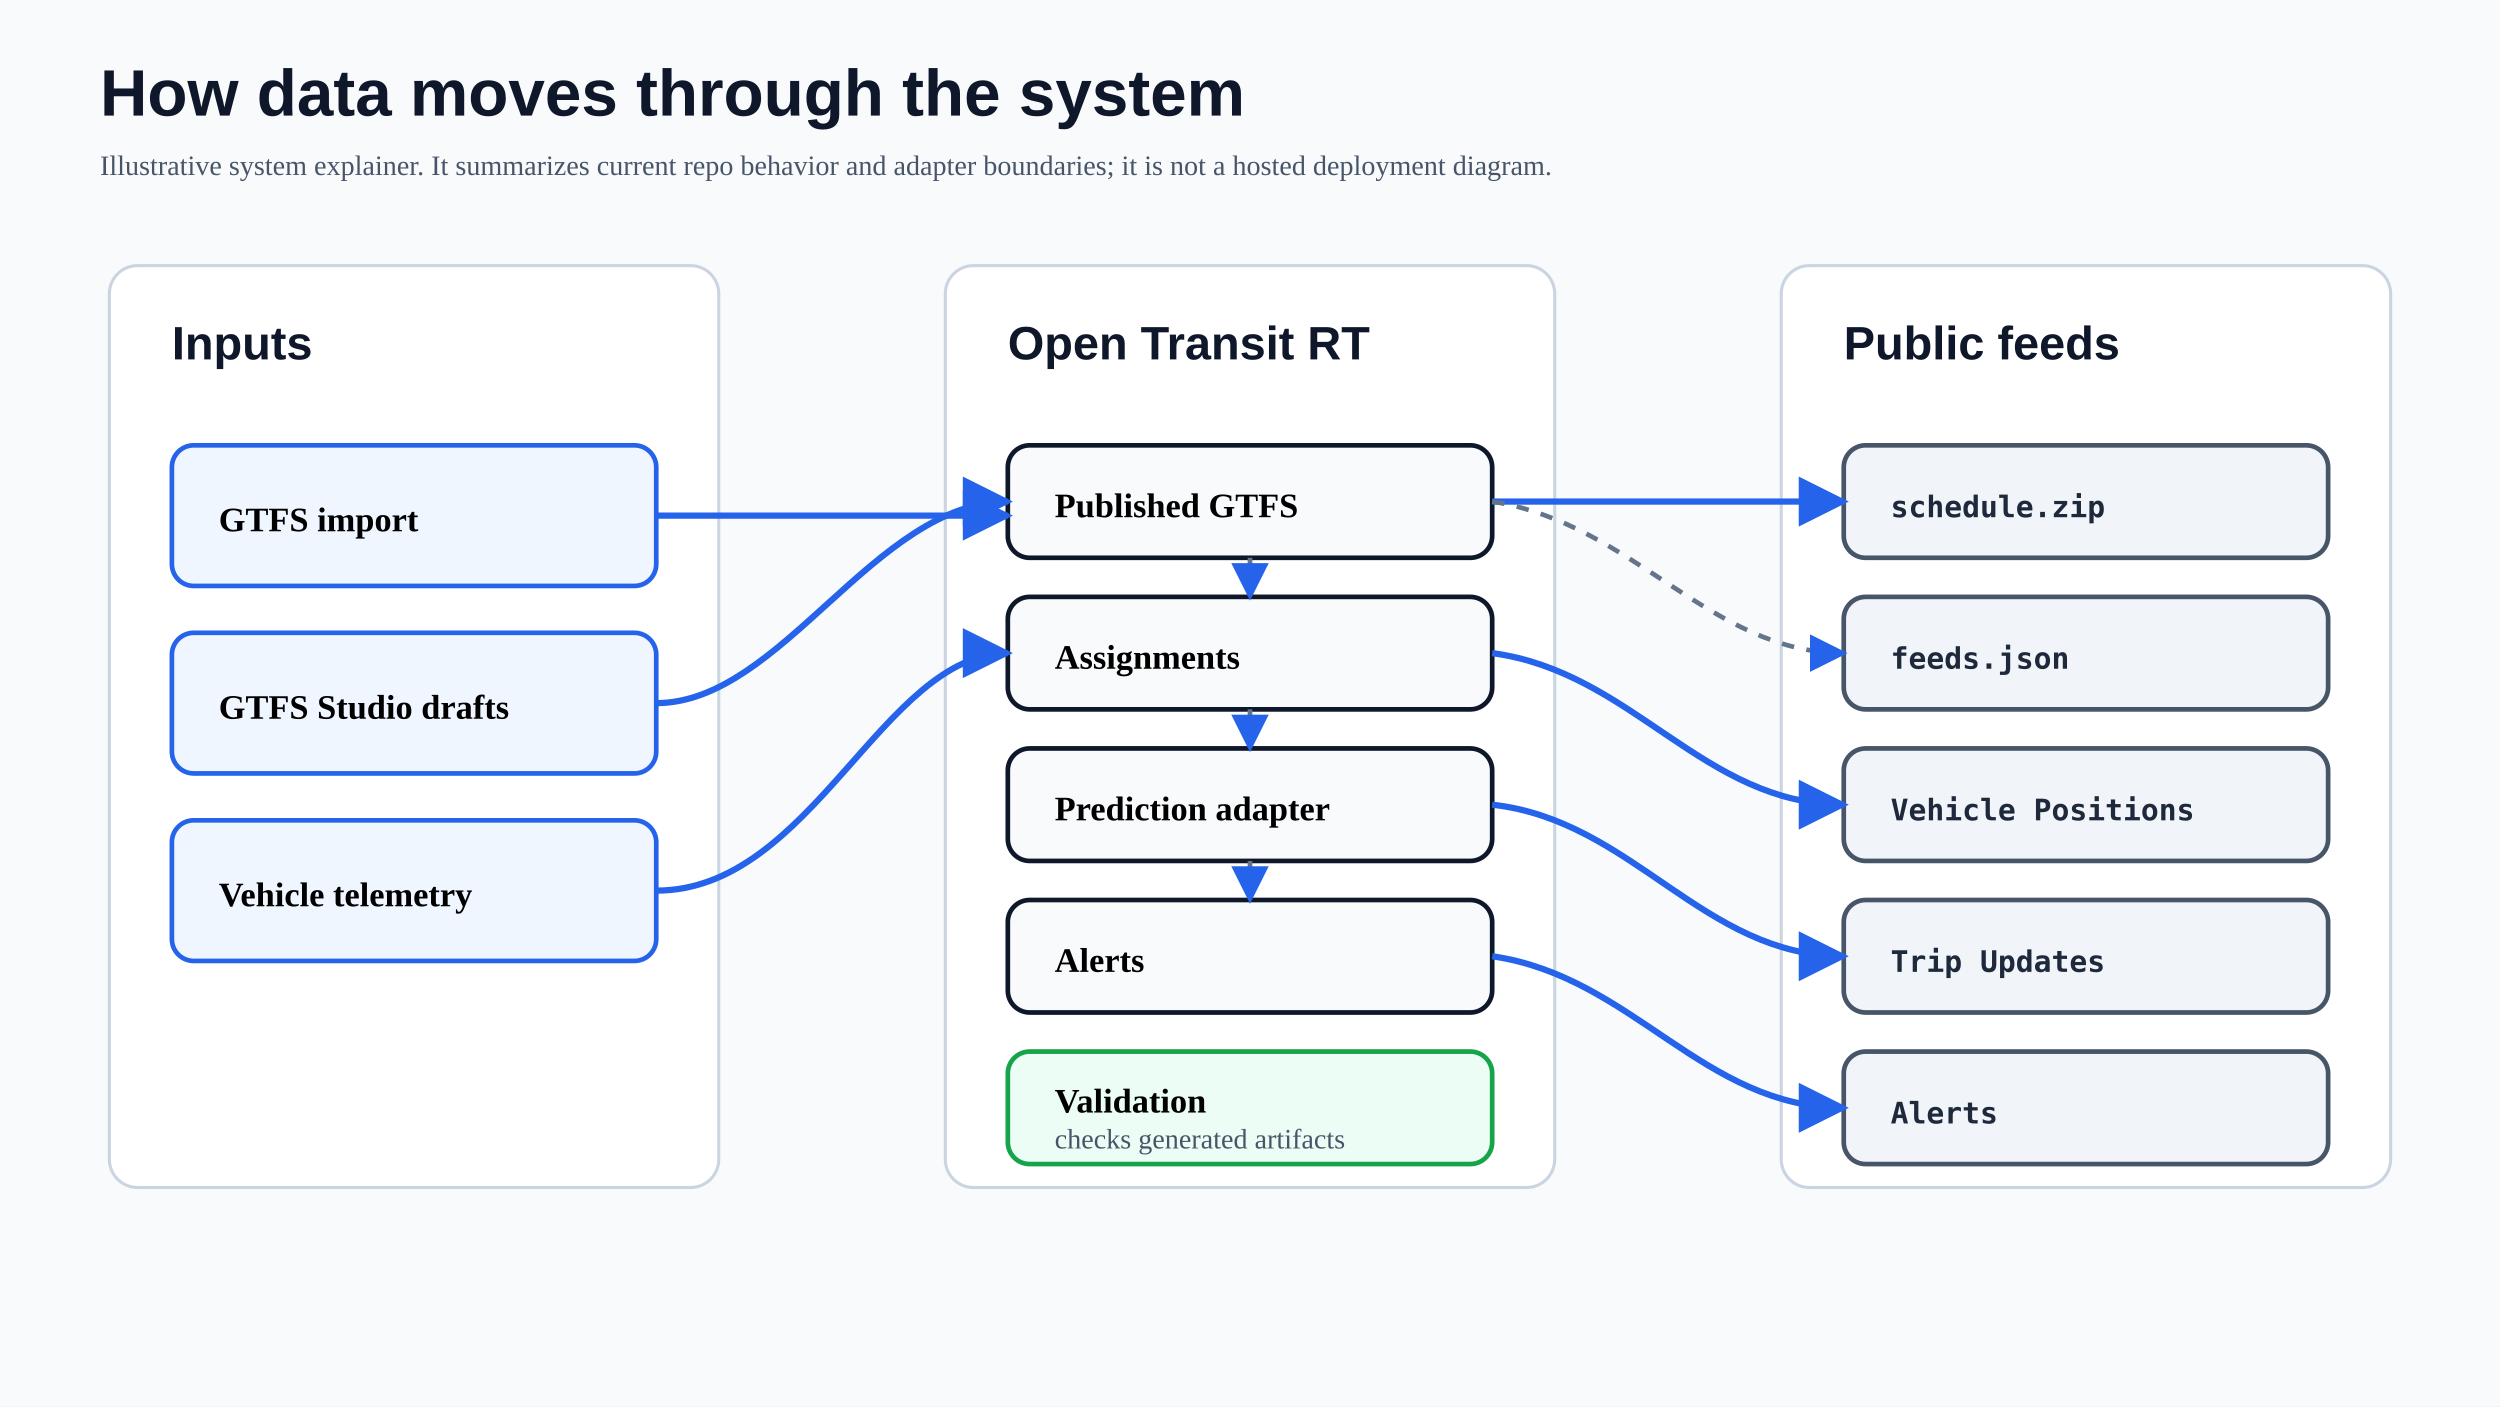
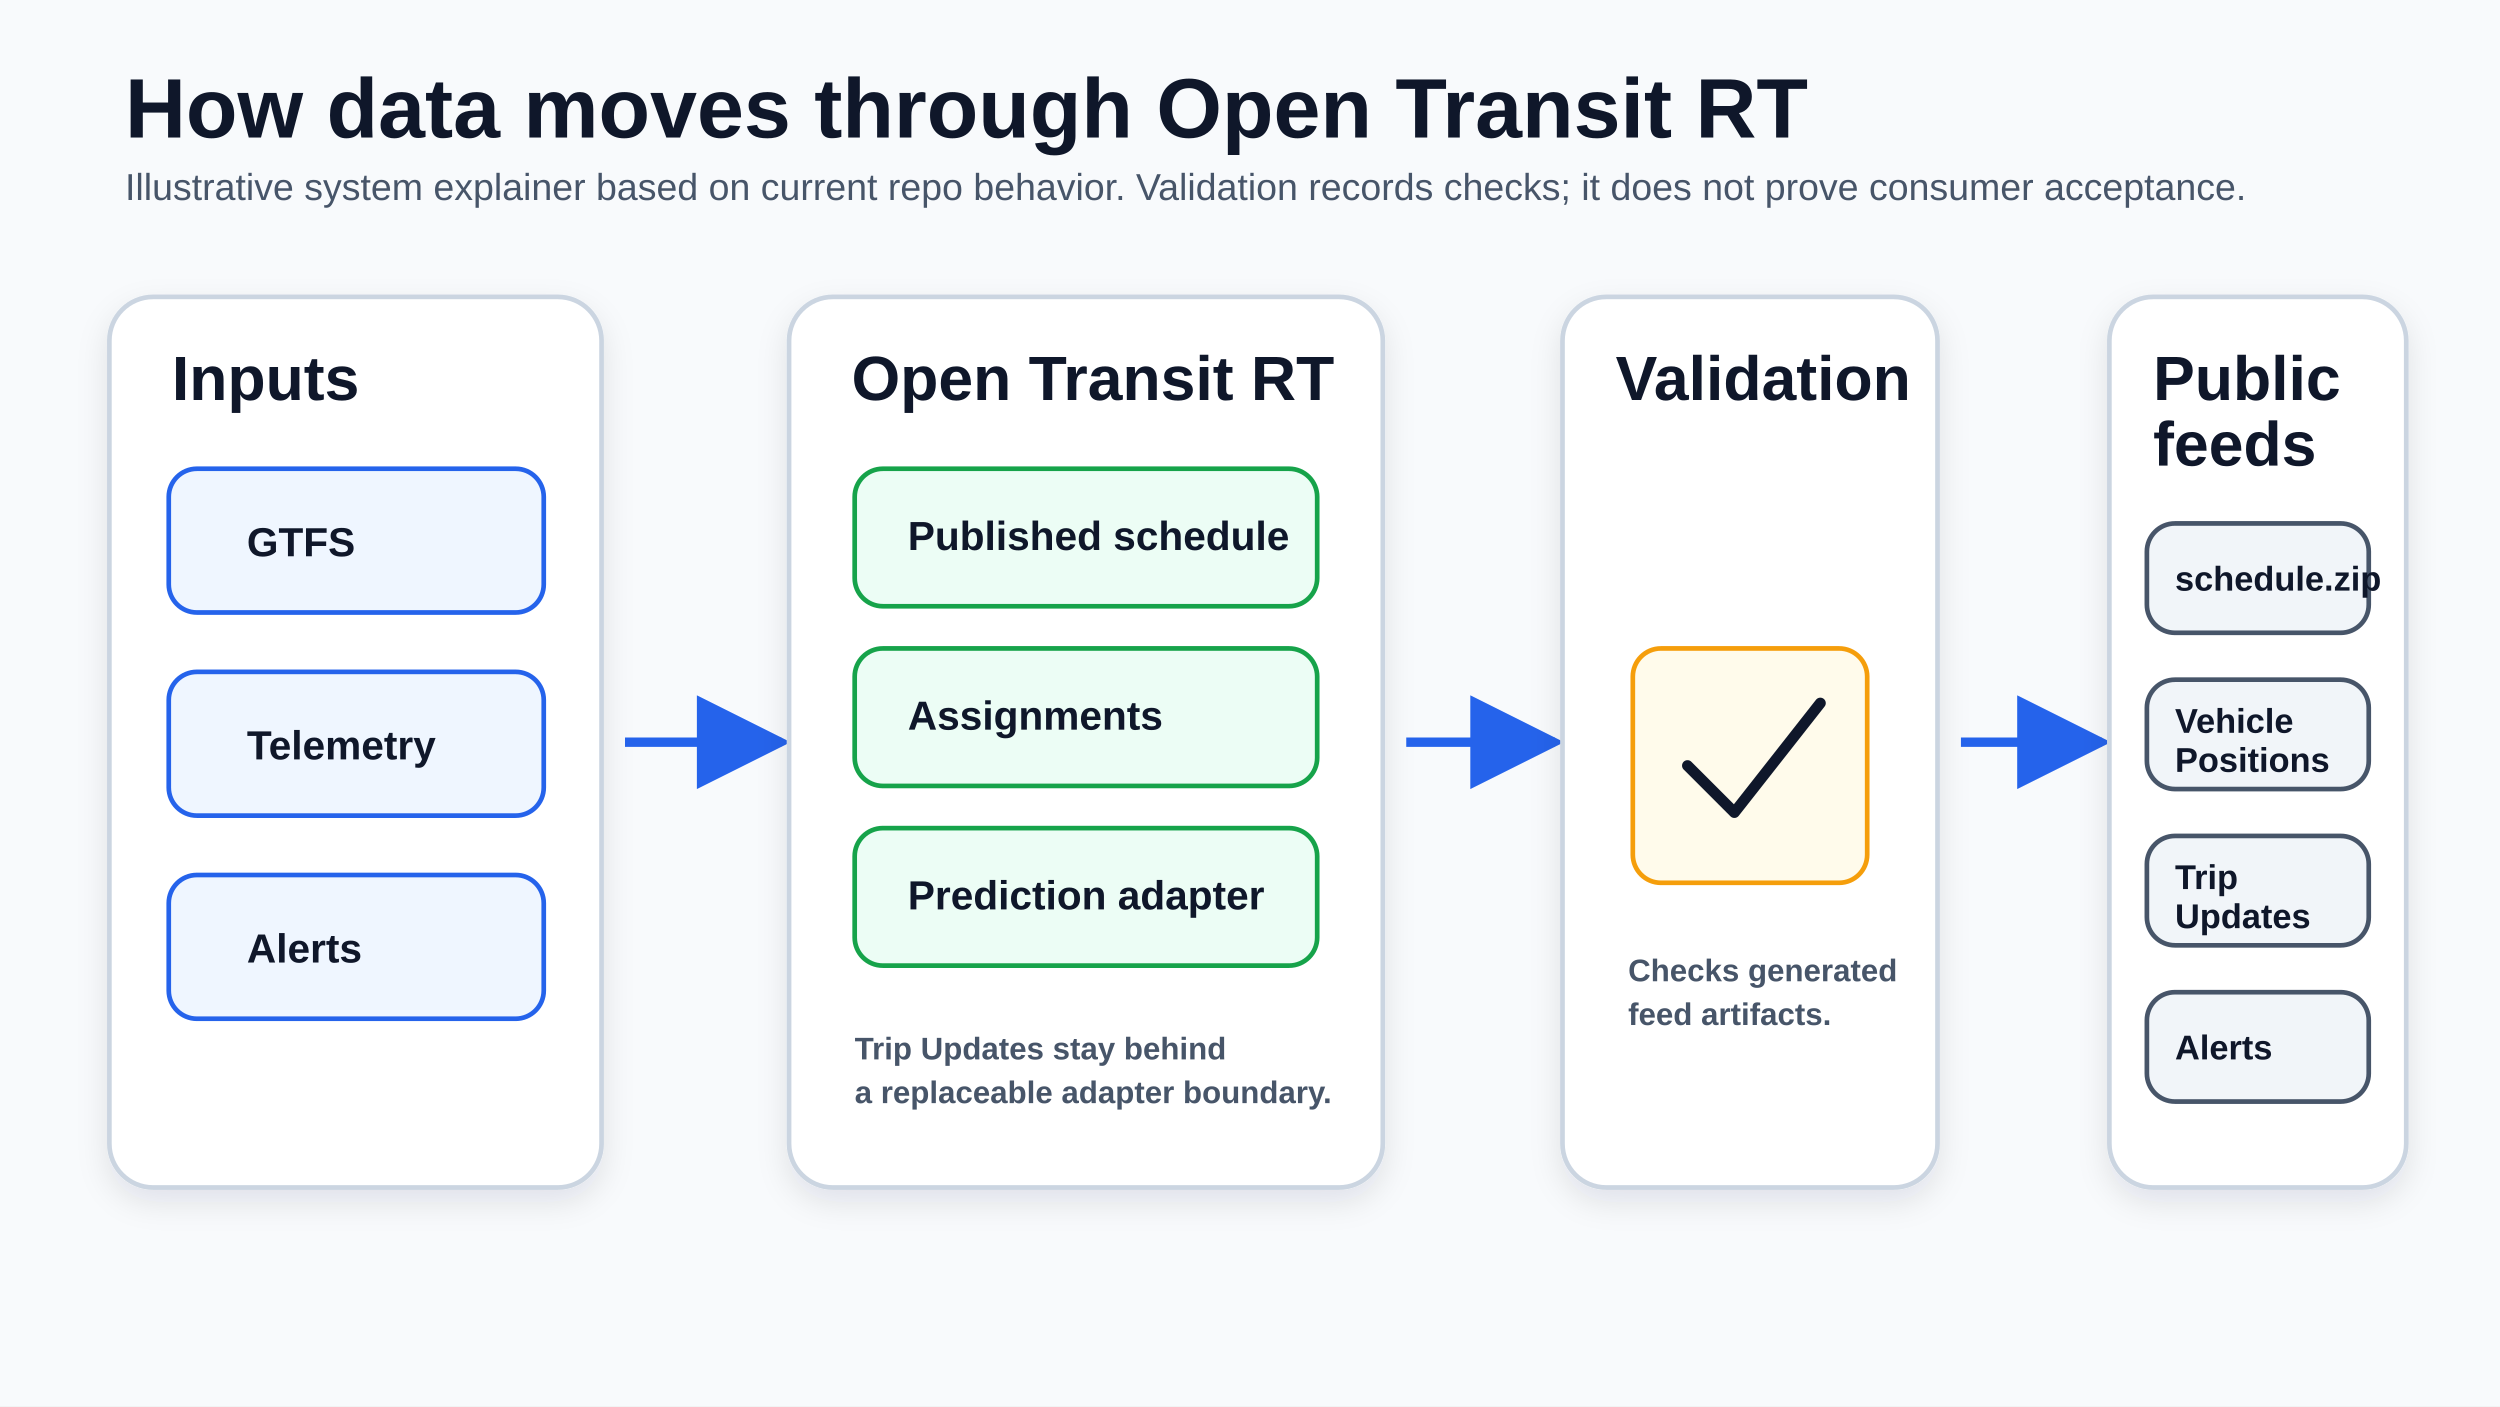
<svg xmlns="http://www.w3.org/2000/svg" width="1600" height="900" viewBox="0 0 1600 900" role="img" aria-labelledby="title desc">
  <defs>
-     <marker id="arrow" viewBox="0 0 10 10" refX="9" refY="5" markerWidth="8" markerHeight="8" orient="auto">
+     <filter id="shadow" x="-10%" y="-10%" width="120%" height="130%">
+       <feDropShadow dx="0" dy="8" stdDeviation="10" flood-color="#0f172a" flood-opacity="0.10" />
+     </filter>
+     <marker id="arrow" viewBox="0 0 10 10" refX="9" refY="5" markerWidth="10" markerHeight="10" orient="auto">
      <path d="M0 0L10 5L0 10Z" fill="#2563eb" />
    </marker>
    <style>
-       .bg{fill:#f8fafc}.col{fill:#fff;stroke:#cbd5e1;stroke-width:2;rx:18}.input{fill:#eff6ff;stroke:#2563eb;stroke-width:3;rx:14}.core{fill:#f8fafc;stroke:#0f172a;stroke-width:3;rx:14}.ok{fill:#ecfdf5;stroke:#16a34a;stroke-width:3;rx:14}.public{fill:#f1f5f9;stroke:#475569;stroke-width:3;rx:14}.line{stroke:#2563eb;stroke-width:4;fill:none;marker-end:url(#arrow)}.dash{stroke:#64748b;stroke-width:3;fill:none;stroke-dasharray:8 8;marker-end:url(#arrow)}.text{font-family:-apple-system,BlinkMacSystemFont,"Segoe UI",Arial,sans-serif;fill:#0f172a;font-size:30px;font-weight:750}.small{font-size:22px;font-weight:650}.tiny{font-size:18px;font-weight:500;fill:#475569}.mono{font-family:"SFMono-Regular",Consolas,monospace;font-size:19px;font-weight:650;fill:#1e293b}
+       .bg{fill:#f8fafc}.title{font-family:Arial,sans-serif;fill:#0f172a;font-size:54px;font-weight:800}.subtitle{font-family:Arial,sans-serif;fill:#475569;font-size:24px;font-weight:500}.col{fill:#fff;stroke:#cbd5e1;stroke-width:3;rx:28;filter:url(#shadow)}.item{fill:#f8fafc;stroke:#cbd5e1;stroke-width:3;rx:18}.input{fill:#eff6ff;stroke:#2563eb}.core{fill:#ecfdf5;stroke:#16a34a}.check{fill:#fffbeb;stroke:#f59e0b}.public{fill:#f1f5f9;stroke:#475569}.head{font-family:Arial,sans-serif;fill:#0f172a;font-size:40px;font-weight:800}.label{font-family:Arial,sans-serif;fill:#0f172a;font-size:26px;font-weight:800}.small{font-family:Arial,sans-serif;fill:#475569;font-size:20px;font-weight:600}.line{stroke:#2563eb;stroke-width:6;fill:none;marker-end:url(#arrow)}.thin{stroke:#64748b;stroke-width:4;fill:none;marker-end:url(#arrow)}.icon{stroke:#0f172a;stroke-width:7;fill:none;stroke-linecap:round;stroke-linejoin:round}
    </style>
  </defs>
  <rect class="bg" width="1600" height="900" />
-   <text x="64" y="74" class="text" style="font-size:42px">How data moves through the system</text>
-   <text x="64" y="112" class="tiny">Illustrative system explainer. It summarizes current repo behavior and adapter boundaries; it is not a hosted deployment diagram.</text>
-   <rect x="70" y="170" width="390" height="590" class="col" />
-   <text x="110" y="230" class="text">Inputs</text>
-   <rect x="110" y="285" width="310" height="90" class="input" />
-   <text x="140" y="340" class="small">GTFS import</text>
-   <rect x="110" y="405" width="310" height="90" class="input" />
-   <text x="140" y="460" class="small">GTFS Studio drafts</text>
-   <rect x="110" y="525" width="310" height="90" class="input" />
-   <text x="140" y="580" class="small">Vehicle telemetry</text>
-   <rect x="605" y="170" width="390" height="590" class="col" />
-   <text x="645" y="230" class="text">Open Transit RT</text>
-   <rect x="645" y="285" width="310" height="72" class="core" />
-   <text x="675" y="331" class="small">Published GTFS</text>
-   <rect x="645" y="382" width="310" height="72" class="core" />
-   <text x="675" y="428" class="small">Assignments</text>
-   <rect x="645" y="479" width="310" height="72" class="core" />
-   <text x="675" y="525" class="small">Prediction adapter</text>
-   <rect x="645" y="576" width="310" height="72" class="core" />
-   <text x="675" y="622" class="small">Alerts</text>
-   <rect x="645" y="673" width="310" height="72" class="ok" />
-   <text x="675" y="712" class="small">Validation</text>
-   <text x="675" y="735" class="tiny">checks generated artifacts</text>
-   <rect x="1140" y="170" width="390" height="590" class="col" />
-   <text x="1180" y="230" class="text">Public feeds</text>
-   <rect x="1180" y="285" width="310" height="72" class="public" />
-   <text x="1210" y="331" class="mono">schedule.zip</text>
-   <rect x="1180" y="382" width="310" height="72" class="public" />
-   <text x="1210" y="428" class="mono">feeds.json</text>
-   <rect x="1180" y="479" width="310" height="72" class="public" />
-   <text x="1210" y="525" class="mono">Vehicle Positions</text>
-   <rect x="1180" y="576" width="310" height="72" class="public" />
-   <text x="1210" y="622" class="mono">Trip Updates</text>
-   <rect x="1180" y="673" width="310" height="72" class="public" />
-   <text x="1210" y="719" class="mono">Alerts</text>
-   <path class="line" d="M420 330H645" />
-   <path class="line" d="M420 450C500 450 560 321 645 321" />
-   <path class="line" d="M420 570C520 570 565 418 645 418" />
-   <path class="line" d="M955 321H1180" />
-   <path class="dash" d="M955 321C1045 335 1095 418 1180 418" />
-   <path class="line" d="M955 418C1045 430 1090 515 1180 515" />
-   <path class="line" d="M955 515C1045 525 1090 612 1180 612" />
-   <path class="line" d="M955 612C1045 625 1090 709 1180 709" />
-   <path class="dash" d="M800 357V382" />
-   <path class="dash" d="M800 454V479" />
-   <path class="dash" d="M800 551V576" />
+   <text x="80" y="88" class="title">How data moves through Open Transit RT</text>
+   <text x="80" y="128" class="subtitle">Illustrative system explainer based on current repo behavior. Validation records checks; it does not prove consumer acceptance.</text>
+   <g transform="translate(70 190)">
+     <rect class="col" width="315" height="570" rx="28" />
+     <text x="40" y="66" class="head">Inputs</text>
+     <rect x="38" y="110" width="240" height="92" class="item input" rx="18" />
+     <text x="88" y="166" class="label">GTFS</text>
+     <rect x="38" y="240" width="240" height="92" class="item input" rx="18" />
+     <text x="88" y="296" class="label">Telemetry</text>
+     <rect x="38" y="370" width="240" height="92" class="item input" rx="18" />
+     <text x="88" y="426" class="label">Alerts</text>
+   </g>
+   <path class="line" d="M400 475H500" />
+   <g transform="translate(505 190)">
+     <rect class="col" width="380" height="570" rx="28" />
+     <text x="40" y="66" class="head">Open Transit RT</text>
+     <rect x="42" y="110" width="296" height="88" class="item core" rx="18" />
+     <text x="76" y="162" class="label">Published schedule</text>
+     <rect x="42" y="225" width="296" height="88" class="item core" rx="18" />
+     <text x="76" y="277" class="label">Assignments</text>
+     <rect x="42" y="340" width="296" height="88" class="item core" rx="18" />
+     <text x="76" y="392" class="label">Prediction adapter</text>
+     <text x="42" y="488" class="small">Trip Updates stay behind</text>
+     <text x="42" y="516" class="small">a replaceable adapter boundary.</text>
+   </g>
+   <path class="line" d="M900 475H995" />
+   <g transform="translate(1000 190)">
+     <rect class="col" width="240" height="570" rx="28" />
+     <text x="34" y="66" class="head">Validation</text>
+     <rect x="45" y="225" width="150" height="150" class="item check" rx="20" />
+     <path class="icon" d="M80 300l30 30 55-70" stroke="#d97706" />
+     <text x="42" y="438" class="small">Checks generated</text>
+     <text x="42" y="466" class="small">feed artifacts.</text>
+   </g>
+   <path class="line" d="M1255 475H1345" />
+   <g transform="translate(1350 190)">
+     <rect class="col" width="190" height="570" rx="28" />
+     <text x="28" y="66" class="head">Public</text>
+     <text x="28" y="108" class="head">feeds</text>
+     <rect x="24" y="145" width="142" height="70" class="item public" rx="16" />
+     <text x="42" y="188" class="label" style="font-size:22px">schedule.zip</text>
+     <rect x="24" y="245" width="142" height="70" class="item public" rx="16" />
+     <text x="42" y="279" class="label" style="font-size:22px">Vehicle</text>
+     <text x="42" y="304" class="label" style="font-size:22px">Positions</text>
+     <rect x="24" y="345" width="142" height="70" class="item public" rx="16" />
+     <text x="42" y="379" class="label" style="font-size:22px">Trip</text>
+     <text x="42" y="404" class="label" style="font-size:22px">Updates</text>
+     <rect x="24" y="445" width="142" height="70" class="item public" rx="16" />
+     <text x="42" y="488" class="label" style="font-size:22px">Alerts</text>
+   </g>
</svg>
